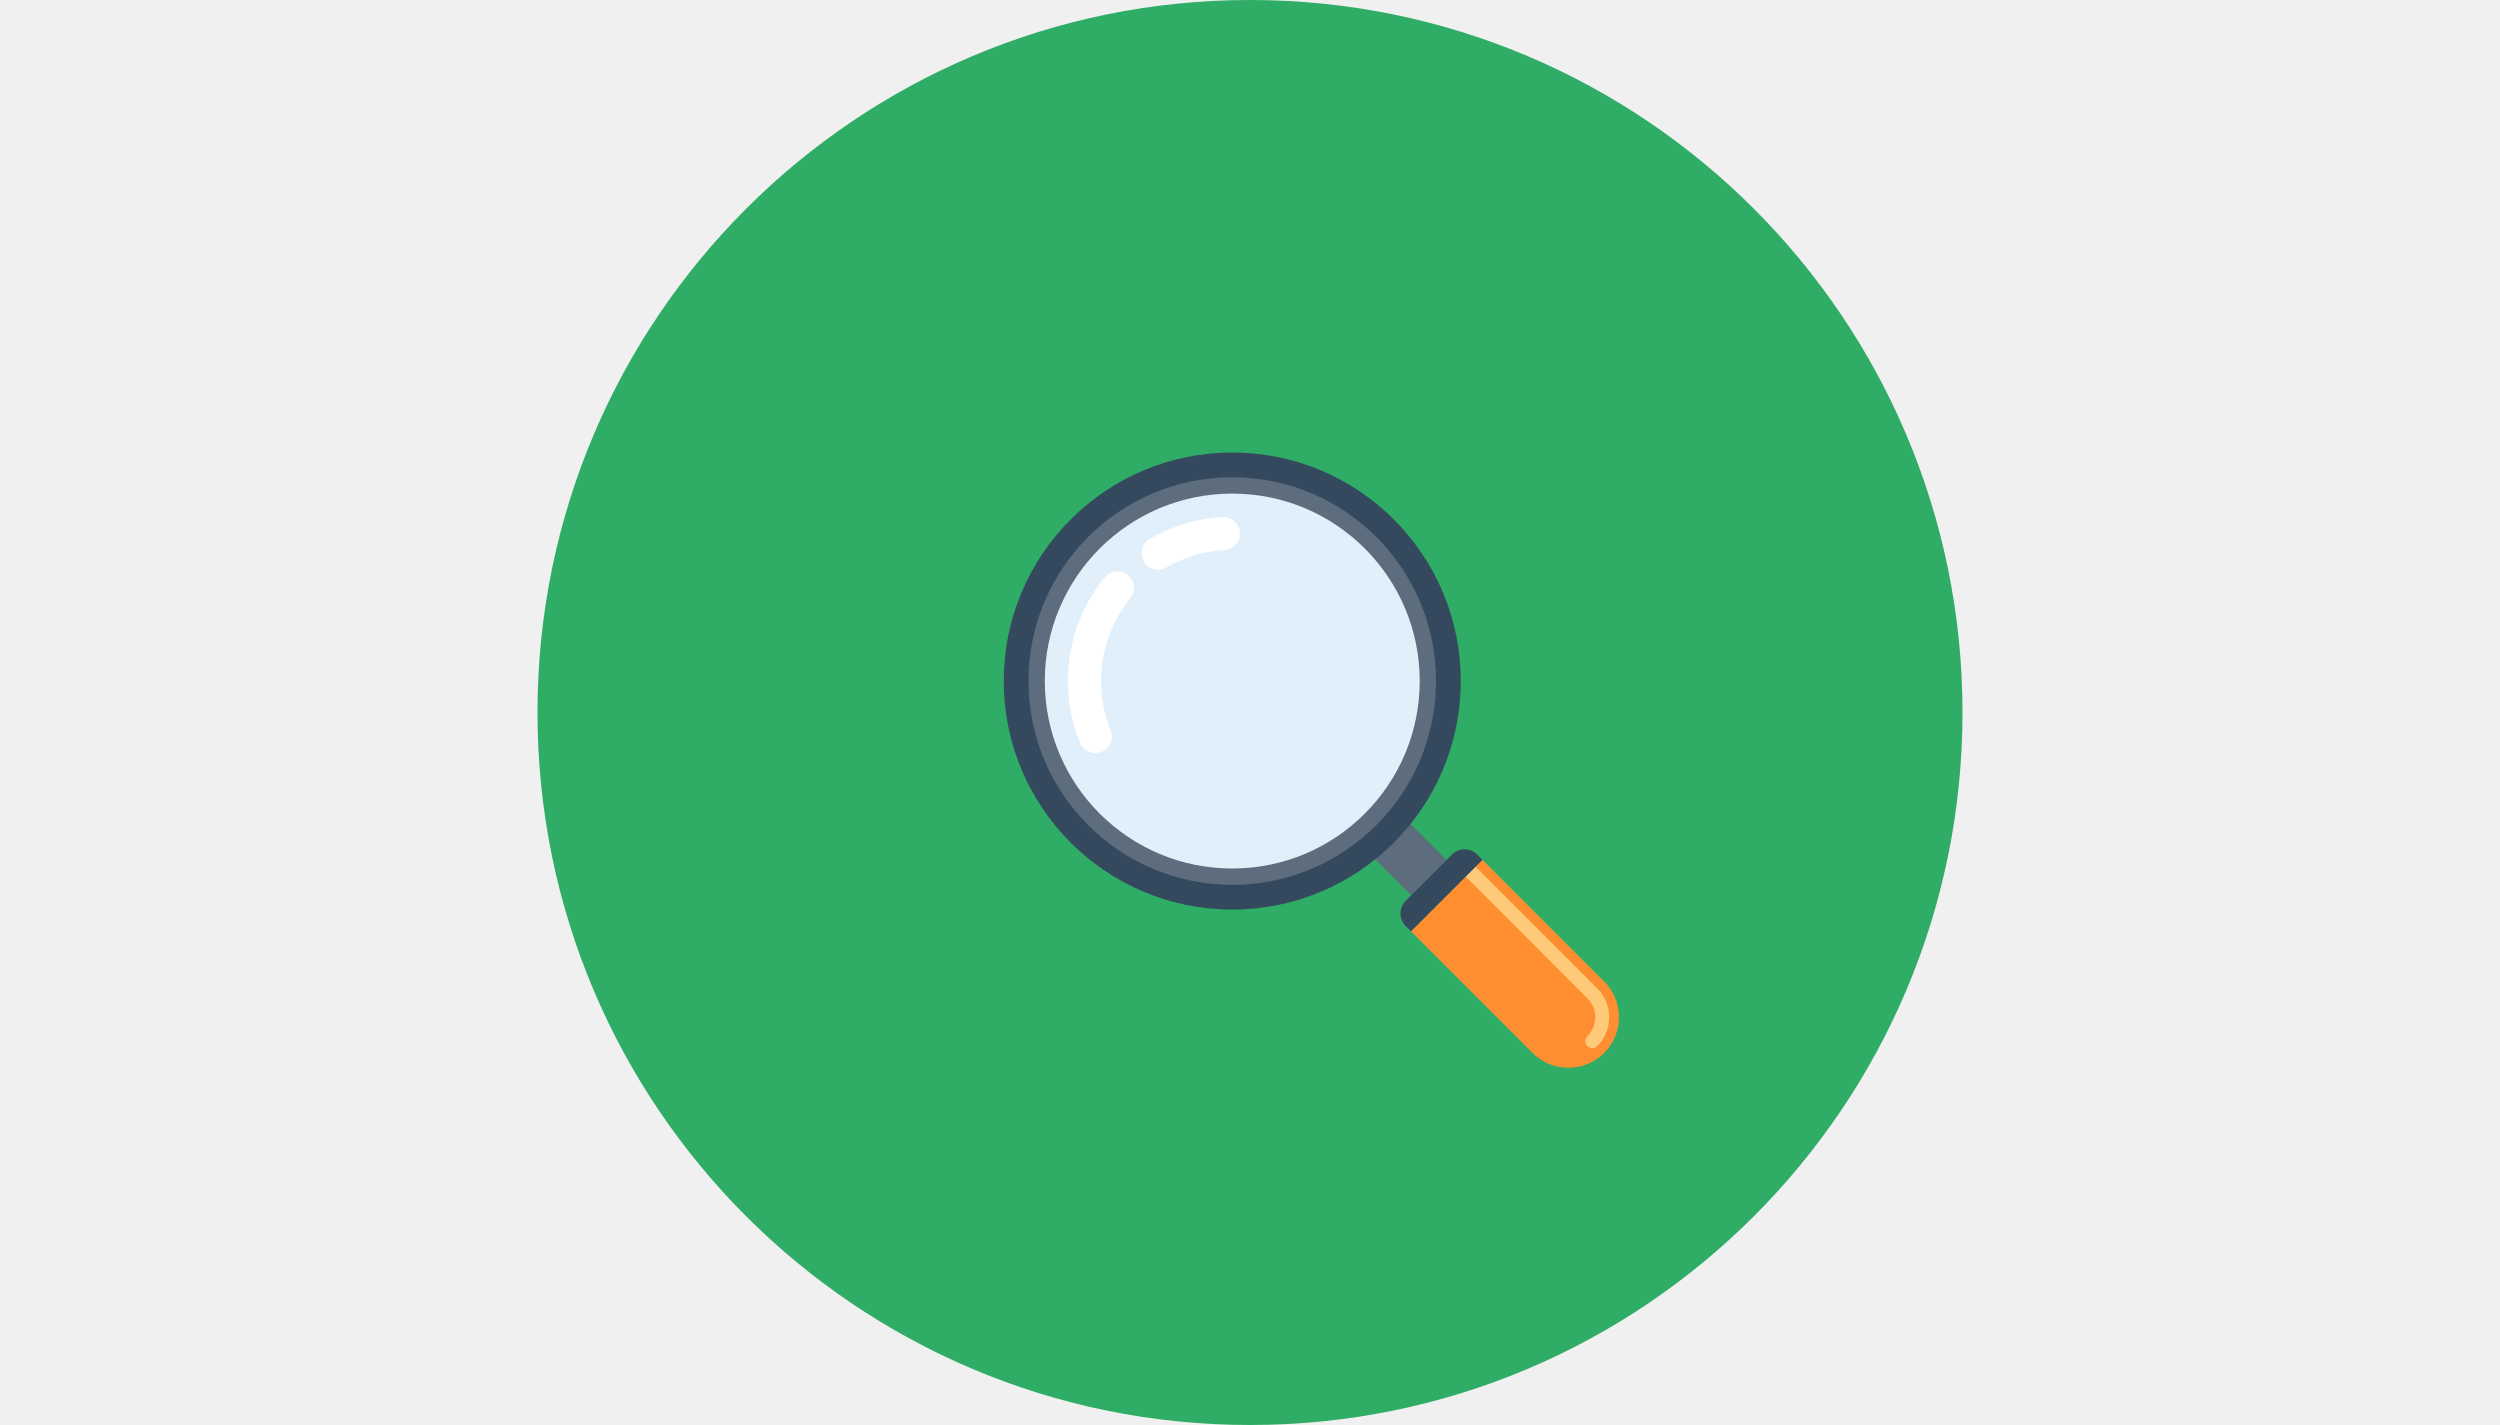
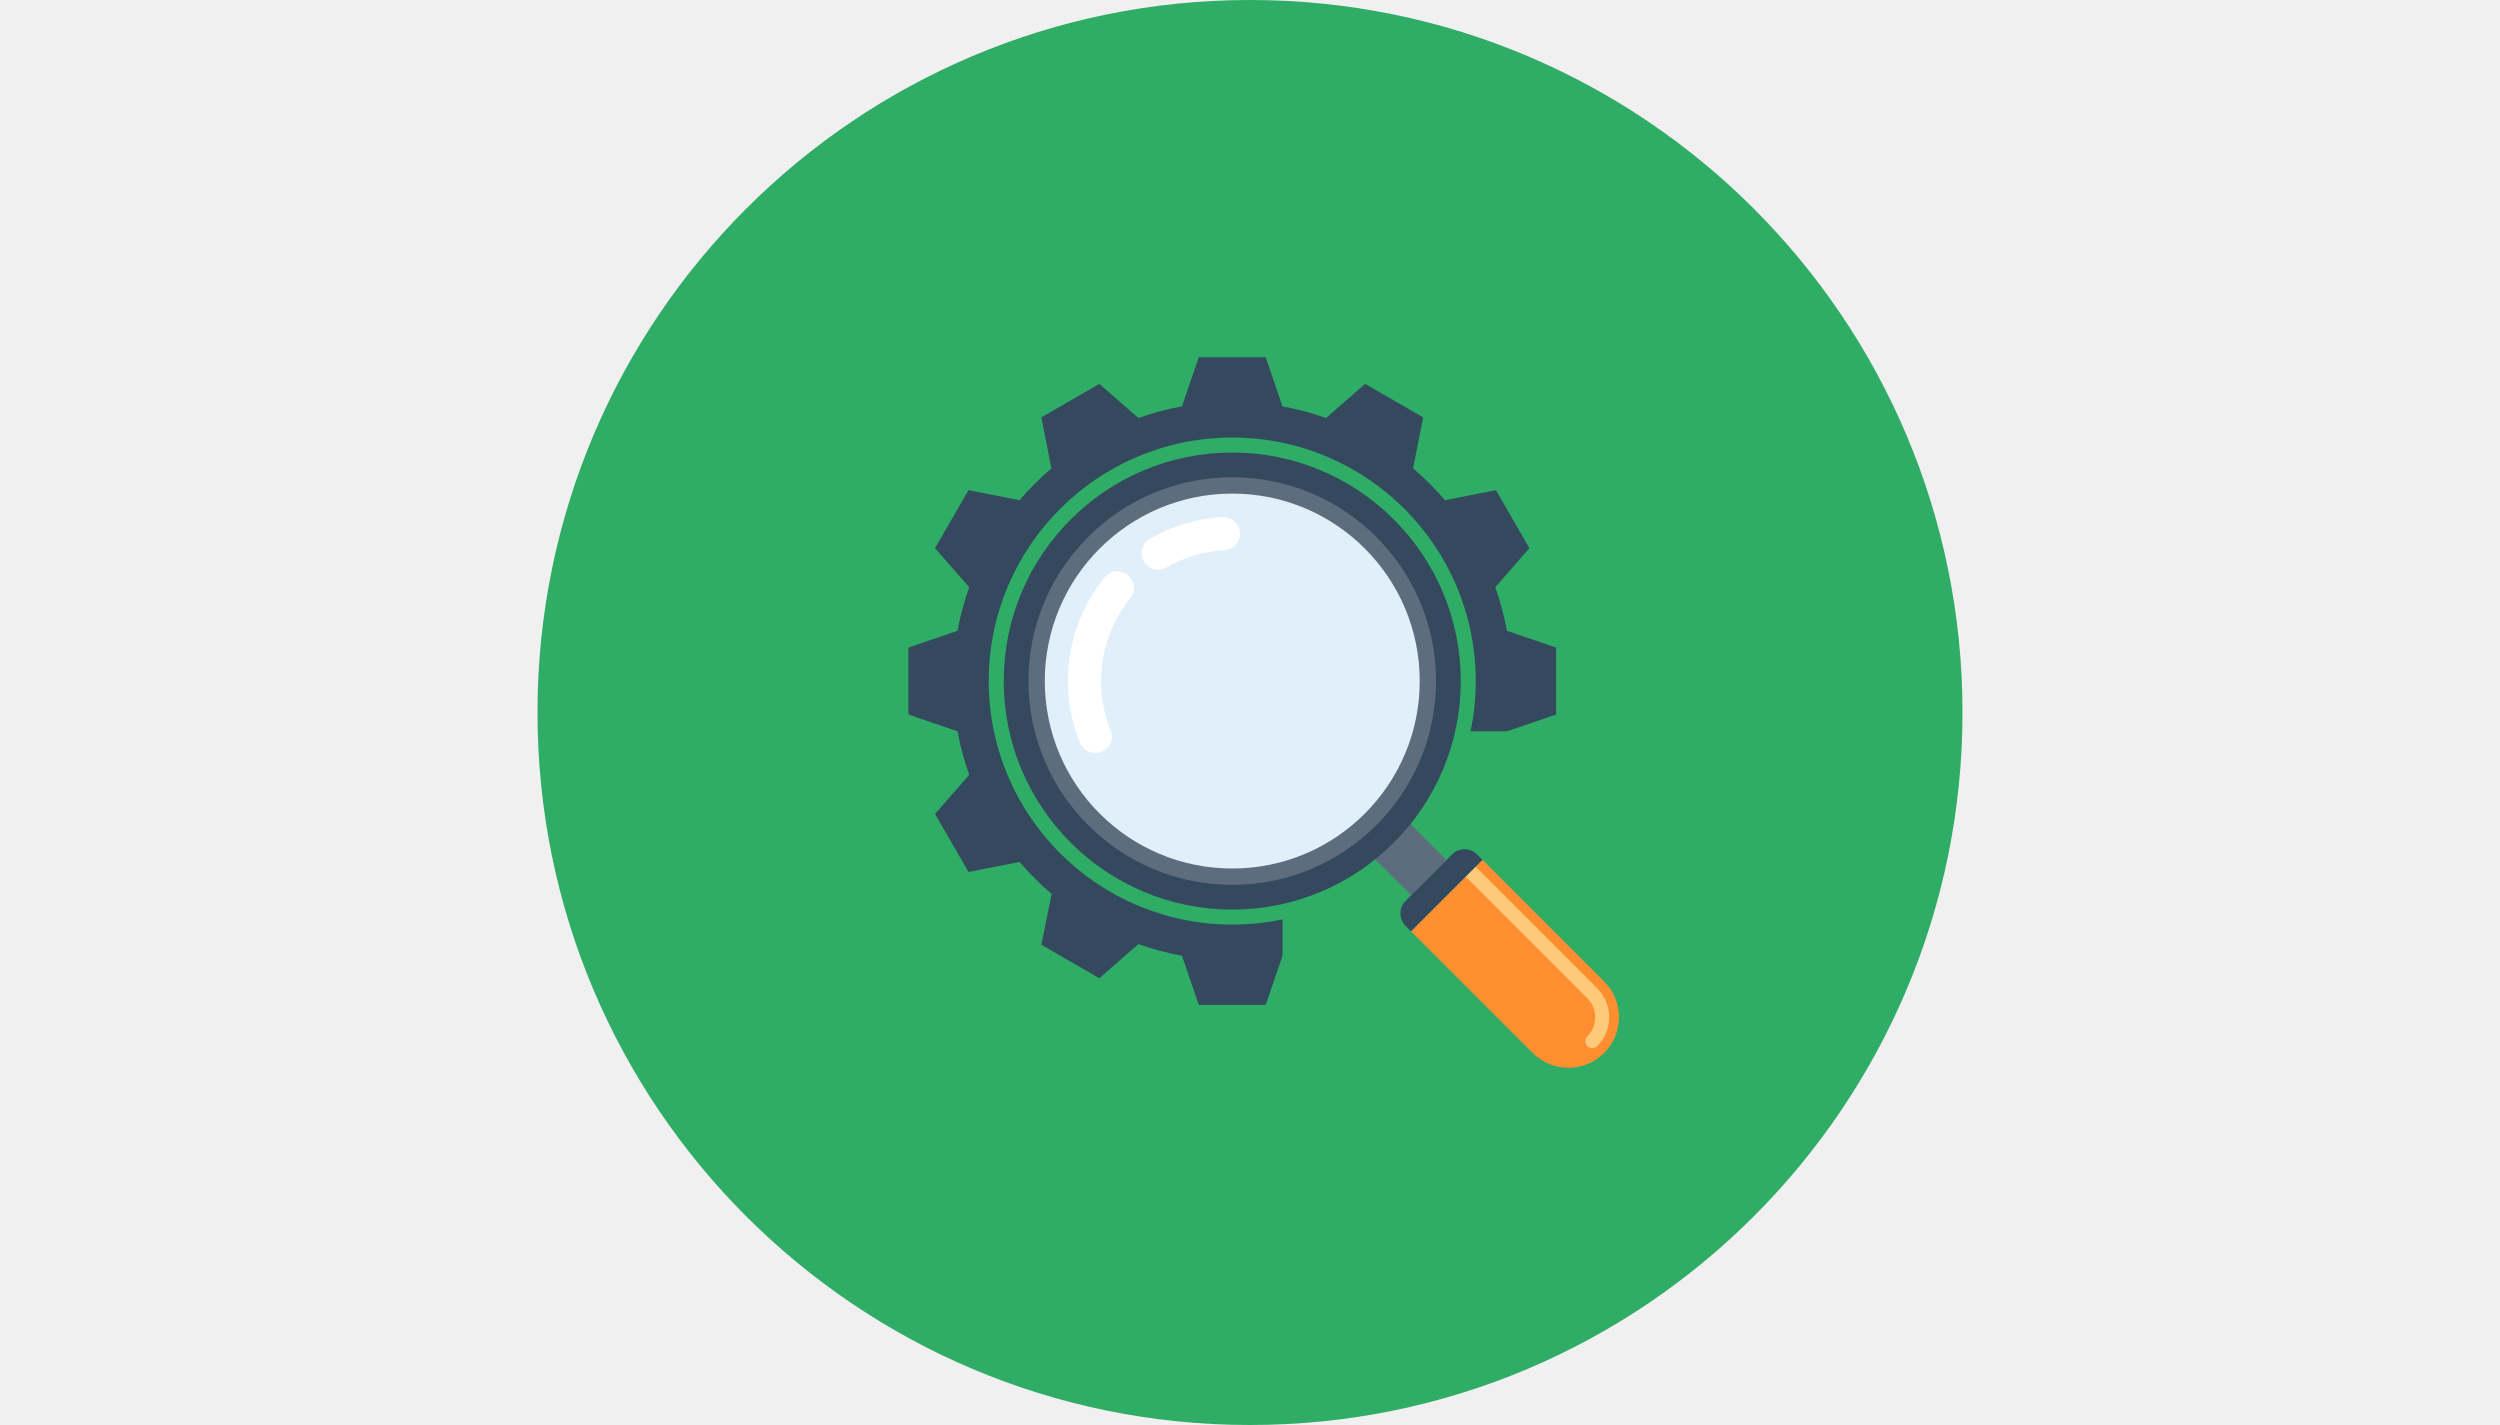
<svg xmlns="http://www.w3.org/2000/svg" version="1.1" id="Capa_1" x="0px" y="0px" width="1200px" height="684px" viewBox="0 0 1200 684" enable-background="new 0 0 1200 684" xml:space="preserve">
  <circle fill="#2FAC66" cx="600" cy="342" r="342" />
  <g>
    <polygon fill="#5D6D7E" points="658.381,410.76 665.639,418.027 674.125,426.459 677.384,429.75 694.32,412.808 675.335,393.805     " />
-     <path fill="#FF8E31" d="M711.574,412.707l58.419,58.406c4.394,4.373,7.118,10.461,7.111,17.152c0,6.706-2.719,12.787-7.111,17.176   c-4.381,4.377-10.454,7.083-17.153,7.083c-6.701,0-12.767-2.706-17.157-7.095l-58.419-58.408L711.574,412.707z" />
-     <path fill="#FEC979" d="M703.52,420.773L703.52,420.773l4.739-4.758l58.426,58.424c3.699,3.696,5.729,8.602,5.719,13.826   c0,5.248-2.03,10.162-5.719,13.853c-0.666,0.655-1.525,0.979-2.375,0.979c-0.863,0-1.727-0.322-2.385-0.988   c-1.302-1.308-1.302-3.432,0-4.733c2.438-2.429,3.77-5.675,3.77-9.112c0.004-3.426-1.328-6.646-3.759-9.065L703.52,420.773z" />
+     <path fill="#FF8E31" d="M711.575,412.707l58.419,58.406c4.393,4.373,7.118,10.461,7.111,17.152c0,6.706-2.719,12.787-7.111,17.176   c-4.381,4.377-10.454,7.083-17.154,7.083c-6.701,0-12.766-2.706-17.157-7.095l-58.419-58.408L711.575,412.707z" />
+     <path fill="#FEC979" d="M703.52,420.773L703.52,420.773l4.739-4.758l58.426,58.424c3.699,3.696,5.729,8.602,5.719,13.826   c0,5.248-2.03,10.162-5.719,13.853c-0.666,0.655-1.525,0.978-2.375,0.978c-0.863,0-1.727-0.322-2.385-0.988   c-1.301-1.308-1.301-3.432,0-4.733c2.439-2.429,3.77-5.675,3.77-9.113c0.004-3.426-1.328-6.646-3.759-9.065L703.52,420.773z" />
    <g>
-       <path fill="#34495E" d="M677.267,447.017l34.309-34.312l-2.559-2.567c-1.545-1.554-3.657-2.5-6.008-2.5    c-2.358,0-4.474,0.944-6.011,2.479l-22.307,22.323c-1.531,1.52-2.49,3.643-2.49,6.001c0,2.336,0.959,4.479,2.49,6L677.267,447.017    z" />
-       <path fill="#34495E" d="M481.796,326.906c0-60.571,49.104-109.687,109.686-109.687c60.577,0,109.688,49.113,109.679,109.687    c0.012,60.58-49.104,109.676-109.679,109.695C530.905,436.582,481.796,387.486,481.796,326.906z" />
+       <path fill="#34495E" d="M677.267,447.017l34.309-34.311l-2.559-2.568c-1.545-1.553-3.657-2.5-6.008-2.5    c-2.358,0-4.473,0.945-6.01,2.48l-22.307,22.323c-1.531,1.519-2.49,3.642-2.49,6.001c0,2.336,0.959,4.479,2.49,6L677.267,447.017z    " />
+       <path fill="#34495E" d="M481.796,326.906c0-60.571,49.105-109.687,109.686-109.687c60.577,0,109.688,49.114,109.679,109.687    c0.011,60.58-49.104,109.676-109.679,109.695C530.905,436.582,481.796,387.486,481.796,326.906z" />
    </g>
-     <path fill="#5D6D7E" d="M591.482,424.721c54.004,0,97.805-43.794,97.805-97.818c0-54.003-43.801-97.811-97.805-97.811   c-54.017,0-97.817,43.805-97.817,97.811C493.663,380.929,537.462,424.721,591.482,424.721z" />
-     <path fill="#E1EFFA" d="M591.482,416.886c49.678,0,89.981-40.273,89.981-89.984c0-49.681-40.304-89.977-89.981-89.977   c-49.69,0-89.981,40.292-89.981,89.977C501.504,376.613,541.787,416.886,591.482,416.886z" />
+     <path fill="#5D6D7E" d="M591.482,424.721c54.004,0,97.805-43.794,97.805-97.818c0-54.003-43.801-97.811-97.805-97.811   c-54.017,0-97.817,43.805-97.817,97.811C493.664,380.929,537.462,424.721,591.482,424.721z" />
+     <path fill="#E1EFFA" d="M591.482,416.886c49.678,0,89.981-40.273,89.981-89.984c0-49.681-40.303-89.977-89.981-89.977   c-49.691,0-89.981,40.292-89.981,89.977C501.504,376.613,541.788,416.886,591.482,416.886z" />
    <g>
-       <path fill="#FFFFFF" d="M593.841,251.696c-1.529-2.27-4.157-3.695-7.06-3.526c-12.421,0.751-24.153,4.252-34.885,10.473    c-3.778,2.218-5.071,7.093-2.875,10.874c2.199,3.756,7.073,5.09,10.842,2.854c8.561-4.934,17.922-7.737,27.854-8.34    c4.359-0.226,7.719-3.989,7.438-8.349C595.116,254.159,594.612,252.806,593.841,251.696z" />
-       <path fill="#FFFFFF" d="M542.903,277.782c-0.421-0.64-0.972-1.212-1.579-1.722c-3.409-2.786-8.402-2.245-11.159,1.151    c-8.105,9.954-13.679,21.903-16.144,34.608c-2.91,15.091-1.388,30.531,4.396,44.706c1.689,4.076,6.327,5.99,10.374,4.319    c4.063-1.652,5.992-6.271,4.336-10.355c-4.619-11.284-5.815-23.623-3.478-35.659c1.922-10.146,6.377-19.675,12.849-27.613    C544.744,284.463,544.806,280.578,542.903,277.782z" />
+       <path fill="#FFFFFF" d="M593.841,251.696c-1.529-2.27-4.157-3.695-7.059-3.526c-12.421,0.751-24.154,4.252-34.885,10.472    c-3.778,2.218-5.071,7.093-2.875,10.874c2.199,3.756,7.073,5.09,10.842,2.855c8.56-4.934,17.922-7.738,27.854-8.34    c4.36-0.226,7.719-3.989,7.439-8.349C595.117,254.159,594.612,252.806,593.841,251.696z" />
+       <path fill="#FFFFFF" d="M542.903,277.782c-0.421-0.64-0.972-1.212-1.579-1.722c-3.41-2.786-8.403-2.245-11.16,1.152    c-8.105,9.954-13.678,21.903-16.143,34.608c-2.91,15.091-1.388,30.531,4.396,44.706c1.69,4.076,6.328,5.99,10.374,4.319    c4.064-1.652,5.993-6.271,4.336-10.355c-4.619-11.284-5.815-23.623-3.477-35.659c1.922-10.147,6.377-19.675,12.848-27.614    C544.745,284.463,544.806,280.578,542.903,277.782z" />
    </g>
+     <path fill="#34495E" d="M615.591,458.746c0.006,0,0.006,0,0.017,0v-17.463c-7.789,1.643-15.854,2.506-24.126,2.506   c-64.553,0-116.889-52.326-116.889-116.882c0-64.536,52.336-116.882,116.889-116.882c64.557,0,116.886,52.346,116.886,116.882   c0,8.271-0.865,16.33-2.501,24.101h17.526l23.526-8.042v-32.138l-23.594-8.05v0.025c-1.303-7.197-3.188-14.185-5.594-20.934   l16.385-18.749l-16.063-27.85l-24.45,4.83l0.076,0.13c-2.384-2.786-4.861-5.485-7.448-8.07c-2.599-2.602-5.287-5.081-8.079-7.458   l0.135,0.085l4.829-24.45l-27.844-16.079l-18.769,16.39c-6.746-2.41-13.732-4.272-20.93-5.605h0.022l-8.037-23.568h-32.161   l-8.038,23.568h0.022c-7.188,1.334-14.199,3.195-20.952,5.605l-18.749-16.39l-27.84,16.079l4.829,24.45l0.141-0.085   c-2.798,2.377-5.504,4.855-8.089,7.458c-2.598,2.587-5.074,5.284-7.456,8.07l0.092-0.13l-24.46-4.83l-16.078,27.85l16.399,18.749   c-2.394,6.752-4.288,13.735-5.6,20.934v-0.025l-23.578,8.05v32.147l23.578,8.061v-0.029c1.312,7.207,3.206,14.19,5.6,20.924   l-16.399,18.769l16.087,27.85l24.45-4.822l-0.092-0.14c2.381,2.795,4.864,5.486,7.455,8.078c2.586,2.588,5.285,5.064,8.07,7.424   l-4.949,24.381l27.85,16.088l18.739-16.4c6.753,2.412,13.745,4.281,20.93,5.588l0,0l8.038,23.589h32.163l8.048-23.589   L615.591,458.746L615.591,458.746z" />
  </g>
</svg>
